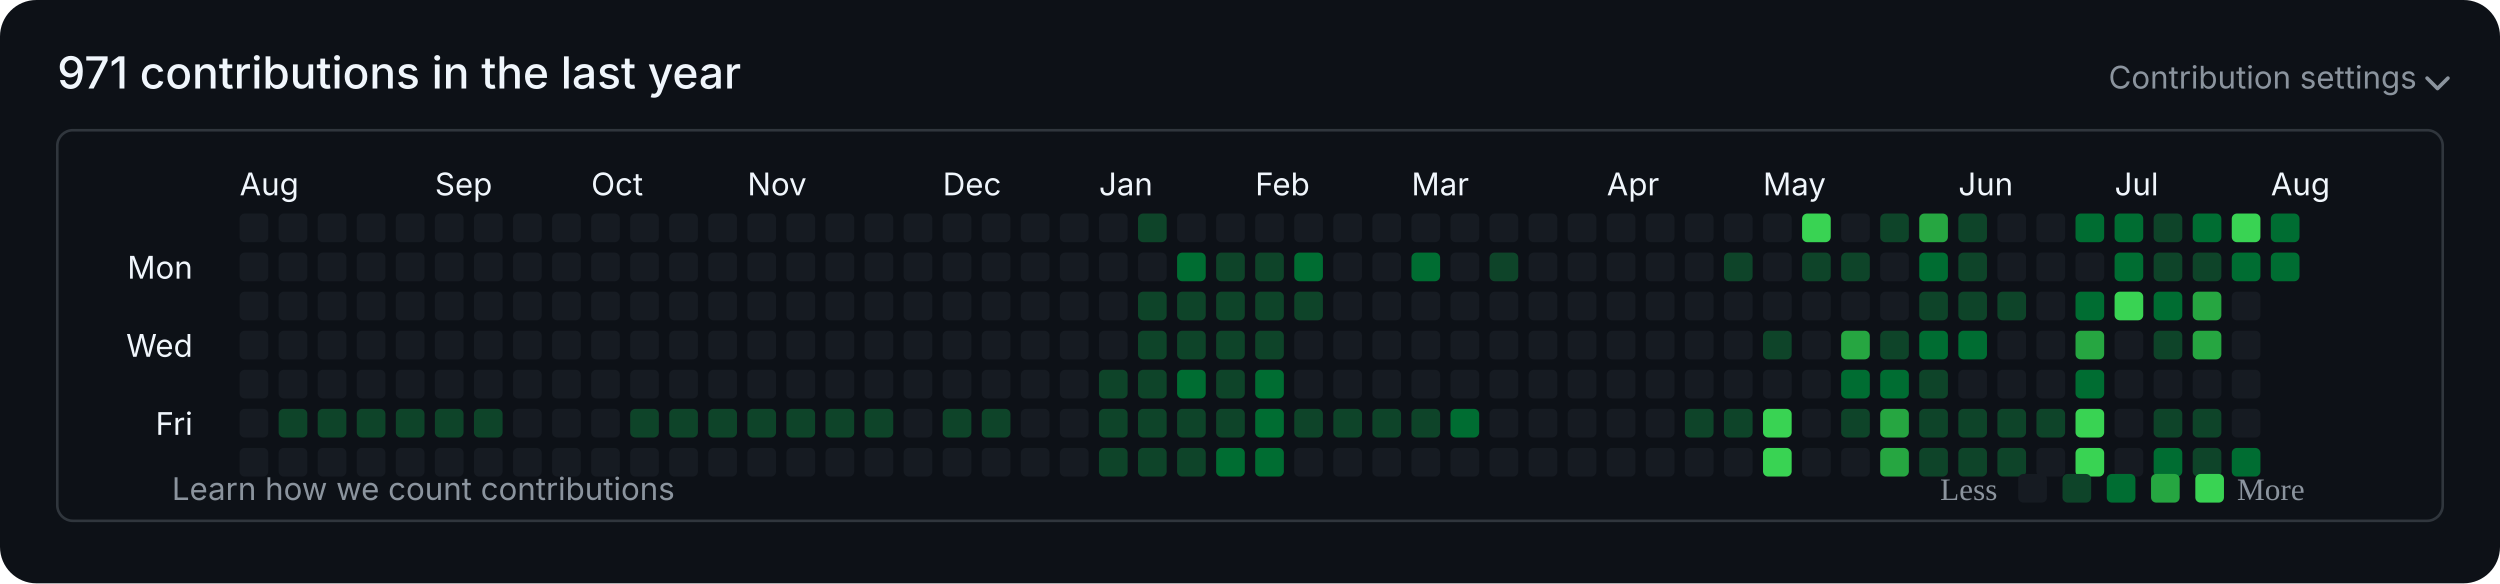
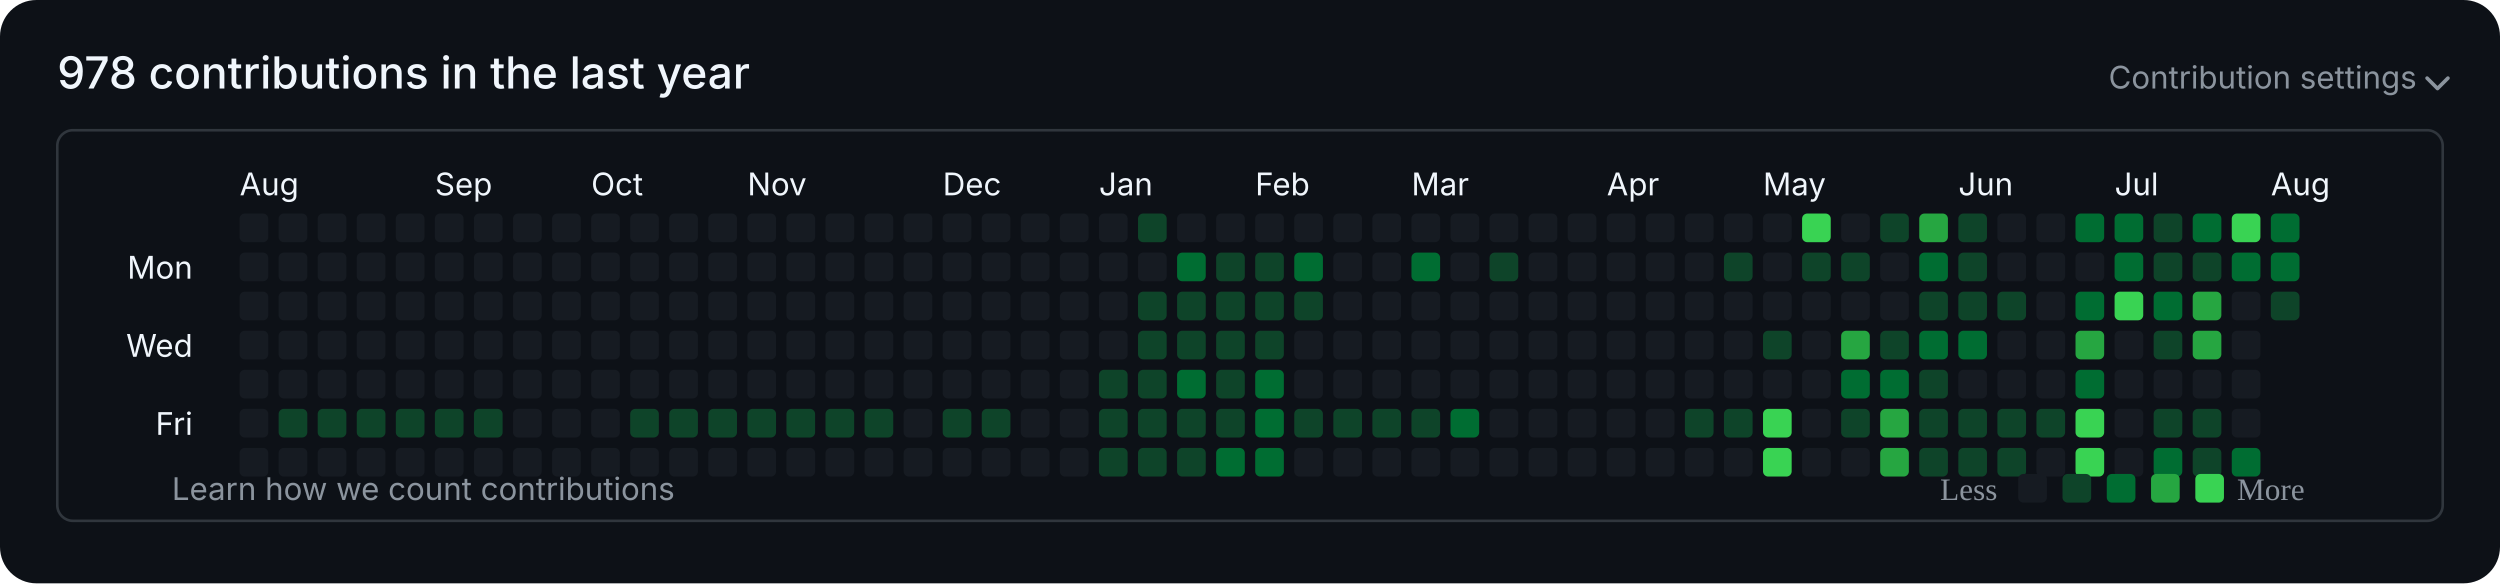
<svg xmlns="http://www.w3.org/2000/svg" width="1200" height="280" viewBox="0 0 960 224" fill="none" role="img" aria-label="AleksZyro GitHub contribution calendar">
  <style>
    .title { font: 500 17px -apple-system, BlinkMacSystemFont, 'Segoe UI', sans-serif; fill: #f0f6fc; }
    .month-label, .weekday-label, .legend, .hint { font: 400 12px -apple-system, BlinkMacSystemFont, 'Segoe UI', sans-serif; fill: #f0f6fc; }
    .hint, .legend-muted { fill: #8b949e; }
    .day-cell { shape-rendering: geometricPrecision; }
  </style>
  <rect width="960" height="224" rx="14" fill="#0d1117" />
-   <text x="22" y="34" class="title">971 contributions in the last year</text>
+   <text x="22" y="34" class="title">978 contributions in the last year</text>
  <text x="928" y="34" class="hint" text-anchor="end">Contribution settings</text>
  <path d="M 932 30 l 4 4 l 4 -4" stroke="#8b949e" stroke-width="1.4" fill="none" stroke-linecap="round" stroke-linejoin="round" />
  <rect x="22" y="50" width="916" height="150" rx="6" fill="none" stroke="#30363d" />
  <text x="92" y="75" class="month-label">Aug</text>
  <text x="167" y="75" class="month-label">Sep</text>
  <text x="227" y="75" class="month-label">Oct</text>
  <text x="287" y="75" class="month-label">Nov</text>
  <text x="362" y="75" class="month-label">Dec</text>
  <text x="422" y="75" class="month-label">Jan</text>
  <text x="482" y="75" class="month-label">Feb</text>
  <text x="542" y="75" class="month-label">Mar</text>
  <text x="617" y="75" class="month-label">Apr</text>
  <text x="677" y="75" class="month-label">May</text>
  <text x="752" y="75" class="month-label">Jun</text>
  <text x="812" y="75" class="month-label">Jul</text>
  <text x="872" y="75" class="month-label">Aug</text>
  <text x="74" y="107" class="weekday-label" text-anchor="end">Mon</text>
  <text x="74" y="137" class="weekday-label" text-anchor="end">Wed</text>
  <text x="74" y="167" class="weekday-label" text-anchor="end">Fri</text>
  <rect class="day-cell" x="92" y="82" width="11" height="11" rx="2" fill="#161b22" />
  <rect class="day-cell" x="92" y="97" width="11" height="11" rx="2" fill="#161b22" />
  <rect class="day-cell" x="92" y="112" width="11" height="11" rx="2" fill="#161b22" />
  <rect class="day-cell" x="92" y="127" width="11" height="11" rx="2" fill="#161b22" />
  <rect class="day-cell" x="92" y="142" width="11" height="11" rx="2" fill="#161b22" />
  <rect class="day-cell" x="92" y="157" width="11" height="11" rx="2" fill="#161b22" />
  <rect class="day-cell" x="92" y="172" width="11" height="11" rx="2" fill="#161b22" />
  <rect class="day-cell" x="107" y="82" width="11" height="11" rx="2" fill="#161b22" />
  <rect class="day-cell" x="107" y="97" width="11" height="11" rx="2" fill="#161b22" />
  <rect class="day-cell" x="107" y="112" width="11" height="11" rx="2" fill="#161b22" />
  <rect class="day-cell" x="107" y="127" width="11" height="11" rx="2" fill="#161b22" />
  <rect class="day-cell" x="107" y="142" width="11" height="11" rx="2" fill="#161b22" />
  <rect class="day-cell" x="107" y="157" width="11" height="11" rx="2" fill="#0e4429" />
  <rect class="day-cell" x="107" y="172" width="11" height="11" rx="2" fill="#161b22" />
  <rect class="day-cell" x="122" y="82" width="11" height="11" rx="2" fill="#161b22" />
  <rect class="day-cell" x="122" y="97" width="11" height="11" rx="2" fill="#161b22" />
  <rect class="day-cell" x="122" y="112" width="11" height="11" rx="2" fill="#161b22" />
  <rect class="day-cell" x="122" y="127" width="11" height="11" rx="2" fill="#161b22" />
  <rect class="day-cell" x="122" y="142" width="11" height="11" rx="2" fill="#161b22" />
  <rect class="day-cell" x="122" y="157" width="11" height="11" rx="2" fill="#0e4429" />
  <rect class="day-cell" x="122" y="172" width="11" height="11" rx="2" fill="#161b22" />
  <rect class="day-cell" x="137" y="82" width="11" height="11" rx="2" fill="#161b22" />
  <rect class="day-cell" x="137" y="97" width="11" height="11" rx="2" fill="#161b22" />
  <rect class="day-cell" x="137" y="112" width="11" height="11" rx="2" fill="#161b22" />
  <rect class="day-cell" x="137" y="127" width="11" height="11" rx="2" fill="#161b22" />
  <rect class="day-cell" x="137" y="142" width="11" height="11" rx="2" fill="#161b22" />
  <rect class="day-cell" x="137" y="157" width="11" height="11" rx="2" fill="#0e4429" />
  <rect class="day-cell" x="137" y="172" width="11" height="11" rx="2" fill="#161b22" />
  <rect class="day-cell" x="152" y="82" width="11" height="11" rx="2" fill="#161b22" />
  <rect class="day-cell" x="152" y="97" width="11" height="11" rx="2" fill="#161b22" />
  <rect class="day-cell" x="152" y="112" width="11" height="11" rx="2" fill="#161b22" />
  <rect class="day-cell" x="152" y="127" width="11" height="11" rx="2" fill="#161b22" />
  <rect class="day-cell" x="152" y="142" width="11" height="11" rx="2" fill="#161b22" />
  <rect class="day-cell" x="152" y="157" width="11" height="11" rx="2" fill="#0e4429" />
  <rect class="day-cell" x="152" y="172" width="11" height="11" rx="2" fill="#161b22" />
  <rect class="day-cell" x="167" y="82" width="11" height="11" rx="2" fill="#161b22" />
  <rect class="day-cell" x="167" y="97" width="11" height="11" rx="2" fill="#161b22" />
  <rect class="day-cell" x="167" y="112" width="11" height="11" rx="2" fill="#161b22" />
  <rect class="day-cell" x="167" y="127" width="11" height="11" rx="2" fill="#161b22" />
  <rect class="day-cell" x="167" y="142" width="11" height="11" rx="2" fill="#161b22" />
  <rect class="day-cell" x="167" y="157" width="11" height="11" rx="2" fill="#0e4429" />
  <rect class="day-cell" x="167" y="172" width="11" height="11" rx="2" fill="#161b22" />
  <rect class="day-cell" x="182" y="82" width="11" height="11" rx="2" fill="#161b22" />
  <rect class="day-cell" x="182" y="97" width="11" height="11" rx="2" fill="#161b22" />
  <rect class="day-cell" x="182" y="112" width="11" height="11" rx="2" fill="#161b22" />
  <rect class="day-cell" x="182" y="127" width="11" height="11" rx="2" fill="#161b22" />
  <rect class="day-cell" x="182" y="142" width="11" height="11" rx="2" fill="#161b22" />
  <rect class="day-cell" x="182" y="157" width="11" height="11" rx="2" fill="#0e4429" />
  <rect class="day-cell" x="182" y="172" width="11" height="11" rx="2" fill="#161b22" />
  <rect class="day-cell" x="197" y="82" width="11" height="11" rx="2" fill="#161b22" />
  <rect class="day-cell" x="197" y="97" width="11" height="11" rx="2" fill="#161b22" />
  <rect class="day-cell" x="197" y="112" width="11" height="11" rx="2" fill="#161b22" />
  <rect class="day-cell" x="197" y="127" width="11" height="11" rx="2" fill="#161b22" />
  <rect class="day-cell" x="197" y="142" width="11" height="11" rx="2" fill="#161b22" />
  <rect class="day-cell" x="197" y="157" width="11" height="11" rx="2" fill="#161b22" />
  <rect class="day-cell" x="197" y="172" width="11" height="11" rx="2" fill="#161b22" />
  <rect class="day-cell" x="212" y="82" width="11" height="11" rx="2" fill="#161b22" />
  <rect class="day-cell" x="212" y="97" width="11" height="11" rx="2" fill="#161b22" />
  <rect class="day-cell" x="212" y="112" width="11" height="11" rx="2" fill="#161b22" />
  <rect class="day-cell" x="212" y="127" width="11" height="11" rx="2" fill="#161b22" />
  <rect class="day-cell" x="212" y="142" width="11" height="11" rx="2" fill="#161b22" />
  <rect class="day-cell" x="212" y="157" width="11" height="11" rx="2" fill="#161b22" />
  <rect class="day-cell" x="212" y="172" width="11" height="11" rx="2" fill="#161b22" />
  <rect class="day-cell" x="227" y="82" width="11" height="11" rx="2" fill="#161b22" />
  <rect class="day-cell" x="227" y="97" width="11" height="11" rx="2" fill="#161b22" />
  <rect class="day-cell" x="227" y="112" width="11" height="11" rx="2" fill="#161b22" />
  <rect class="day-cell" x="227" y="127" width="11" height="11" rx="2" fill="#161b22" />
  <rect class="day-cell" x="227" y="142" width="11" height="11" rx="2" fill="#161b22" />
  <rect class="day-cell" x="227" y="157" width="11" height="11" rx="2" fill="#161b22" />
  <rect class="day-cell" x="227" y="172" width="11" height="11" rx="2" fill="#161b22" />
  <rect class="day-cell" x="242" y="82" width="11" height="11" rx="2" fill="#161b22" />
  <rect class="day-cell" x="242" y="97" width="11" height="11" rx="2" fill="#161b22" />
  <rect class="day-cell" x="242" y="112" width="11" height="11" rx="2" fill="#161b22" />
  <rect class="day-cell" x="242" y="127" width="11" height="11" rx="2" fill="#161b22" />
  <rect class="day-cell" x="242" y="142" width="11" height="11" rx="2" fill="#161b22" />
  <rect class="day-cell" x="242" y="157" width="11" height="11" rx="2" fill="#0e4429" />
  <rect class="day-cell" x="242" y="172" width="11" height="11" rx="2" fill="#161b22" />
  <rect class="day-cell" x="257" y="82" width="11" height="11" rx="2" fill="#161b22" />
  <rect class="day-cell" x="257" y="97" width="11" height="11" rx="2" fill="#161b22" />
  <rect class="day-cell" x="257" y="112" width="11" height="11" rx="2" fill="#161b22" />
  <rect class="day-cell" x="257" y="127" width="11" height="11" rx="2" fill="#161b22" />
  <rect class="day-cell" x="257" y="142" width="11" height="11" rx="2" fill="#161b22" />
  <rect class="day-cell" x="257" y="157" width="11" height="11" rx="2" fill="#0e4429" />
  <rect class="day-cell" x="257" y="172" width="11" height="11" rx="2" fill="#161b22" />
  <rect class="day-cell" x="272" y="82" width="11" height="11" rx="2" fill="#161b22" />
  <rect class="day-cell" x="272" y="97" width="11" height="11" rx="2" fill="#161b22" />
  <rect class="day-cell" x="272" y="112" width="11" height="11" rx="2" fill="#161b22" />
  <rect class="day-cell" x="272" y="127" width="11" height="11" rx="2" fill="#161b22" />
  <rect class="day-cell" x="272" y="142" width="11" height="11" rx="2" fill="#161b22" />
  <rect class="day-cell" x="272" y="157" width="11" height="11" rx="2" fill="#0e4429" />
  <rect class="day-cell" x="272" y="172" width="11" height="11" rx="2" fill="#161b22" />
  <rect class="day-cell" x="287" y="82" width="11" height="11" rx="2" fill="#161b22" />
  <rect class="day-cell" x="287" y="97" width="11" height="11" rx="2" fill="#161b22" />
  <rect class="day-cell" x="287" y="112" width="11" height="11" rx="2" fill="#161b22" />
  <rect class="day-cell" x="287" y="127" width="11" height="11" rx="2" fill="#161b22" />
  <rect class="day-cell" x="287" y="142" width="11" height="11" rx="2" fill="#161b22" />
  <rect class="day-cell" x="287" y="157" width="11" height="11" rx="2" fill="#0e4429" />
  <rect class="day-cell" x="287" y="172" width="11" height="11" rx="2" fill="#161b22" />
  <rect class="day-cell" x="302" y="82" width="11" height="11" rx="2" fill="#161b22" />
  <rect class="day-cell" x="302" y="97" width="11" height="11" rx="2" fill="#161b22" />
  <rect class="day-cell" x="302" y="112" width="11" height="11" rx="2" fill="#161b22" />
  <rect class="day-cell" x="302" y="127" width="11" height="11" rx="2" fill="#161b22" />
  <rect class="day-cell" x="302" y="142" width="11" height="11" rx="2" fill="#161b22" />
  <rect class="day-cell" x="302" y="157" width="11" height="11" rx="2" fill="#0e4429" />
  <rect class="day-cell" x="302" y="172" width="11" height="11" rx="2" fill="#161b22" />
  <rect class="day-cell" x="317" y="82" width="11" height="11" rx="2" fill="#161b22" />
  <rect class="day-cell" x="317" y="97" width="11" height="11" rx="2" fill="#161b22" />
  <rect class="day-cell" x="317" y="112" width="11" height="11" rx="2" fill="#161b22" />
  <rect class="day-cell" x="317" y="127" width="11" height="11" rx="2" fill="#161b22" />
  <rect class="day-cell" x="317" y="142" width="11" height="11" rx="2" fill="#161b22" />
  <rect class="day-cell" x="317" y="157" width="11" height="11" rx="2" fill="#0e4429" />
  <rect class="day-cell" x="317" y="172" width="11" height="11" rx="2" fill="#161b22" />
  <rect class="day-cell" x="332" y="82" width="11" height="11" rx="2" fill="#161b22" />
  <rect class="day-cell" x="332" y="97" width="11" height="11" rx="2" fill="#161b22" />
  <rect class="day-cell" x="332" y="112" width="11" height="11" rx="2" fill="#161b22" />
  <rect class="day-cell" x="332" y="127" width="11" height="11" rx="2" fill="#161b22" />
  <rect class="day-cell" x="332" y="142" width="11" height="11" rx="2" fill="#161b22" />
  <rect class="day-cell" x="332" y="157" width="11" height="11" rx="2" fill="#0e4429" />
  <rect class="day-cell" x="332" y="172" width="11" height="11" rx="2" fill="#161b22" />
  <rect class="day-cell" x="347" y="82" width="11" height="11" rx="2" fill="#161b22" />
  <rect class="day-cell" x="347" y="97" width="11" height="11" rx="2" fill="#161b22" />
  <rect class="day-cell" x="347" y="112" width="11" height="11" rx="2" fill="#161b22" />
  <rect class="day-cell" x="347" y="127" width="11" height="11" rx="2" fill="#161b22" />
  <rect class="day-cell" x="347" y="142" width="11" height="11" rx="2" fill="#161b22" />
  <rect class="day-cell" x="347" y="157" width="11" height="11" rx="2" fill="#161b22" />
  <rect class="day-cell" x="347" y="172" width="11" height="11" rx="2" fill="#161b22" />
  <rect class="day-cell" x="362" y="82" width="11" height="11" rx="2" fill="#161b22" />
  <rect class="day-cell" x="362" y="97" width="11" height="11" rx="2" fill="#161b22" />
  <rect class="day-cell" x="362" y="112" width="11" height="11" rx="2" fill="#161b22" />
  <rect class="day-cell" x="362" y="127" width="11" height="11" rx="2" fill="#161b22" />
  <rect class="day-cell" x="362" y="142" width="11" height="11" rx="2" fill="#161b22" />
  <rect class="day-cell" x="362" y="157" width="11" height="11" rx="2" fill="#0e4429" />
  <rect class="day-cell" x="362" y="172" width="11" height="11" rx="2" fill="#161b22" />
  <rect class="day-cell" x="377" y="82" width="11" height="11" rx="2" fill="#161b22" />
  <rect class="day-cell" x="377" y="97" width="11" height="11" rx="2" fill="#161b22" />
  <rect class="day-cell" x="377" y="112" width="11" height="11" rx="2" fill="#161b22" />
  <rect class="day-cell" x="377" y="127" width="11" height="11" rx="2" fill="#161b22" />
  <rect class="day-cell" x="377" y="142" width="11" height="11" rx="2" fill="#161b22" />
  <rect class="day-cell" x="377" y="157" width="11" height="11" rx="2" fill="#0e4429" />
  <rect class="day-cell" x="377" y="172" width="11" height="11" rx="2" fill="#161b22" />
  <rect class="day-cell" x="392" y="82" width="11" height="11" rx="2" fill="#161b22" />
  <rect class="day-cell" x="392" y="97" width="11" height="11" rx="2" fill="#161b22" />
  <rect class="day-cell" x="392" y="112" width="11" height="11" rx="2" fill="#161b22" />
  <rect class="day-cell" x="392" y="127" width="11" height="11" rx="2" fill="#161b22" />
  <rect class="day-cell" x="392" y="142" width="11" height="11" rx="2" fill="#161b22" />
  <rect class="day-cell" x="392" y="157" width="11" height="11" rx="2" fill="#161b22" />
  <rect class="day-cell" x="392" y="172" width="11" height="11" rx="2" fill="#161b22" />
  <rect class="day-cell" x="407" y="82" width="11" height="11" rx="2" fill="#161b22" />
  <rect class="day-cell" x="407" y="97" width="11" height="11" rx="2" fill="#161b22" />
  <rect class="day-cell" x="407" y="112" width="11" height="11" rx="2" fill="#161b22" />
  <rect class="day-cell" x="407" y="127" width="11" height="11" rx="2" fill="#161b22" />
  <rect class="day-cell" x="407" y="142" width="11" height="11" rx="2" fill="#161b22" />
  <rect class="day-cell" x="407" y="157" width="11" height="11" rx="2" fill="#161b22" />
  <rect class="day-cell" x="407" y="172" width="11" height="11" rx="2" fill="#161b22" />
  <rect class="day-cell" x="422" y="82" width="11" height="11" rx="2" fill="#161b22" />
  <rect class="day-cell" x="422" y="97" width="11" height="11" rx="2" fill="#161b22" />
  <rect class="day-cell" x="422" y="112" width="11" height="11" rx="2" fill="#161b22" />
  <rect class="day-cell" x="422" y="127" width="11" height="11" rx="2" fill="#161b22" />
  <rect class="day-cell" x="422" y="142" width="11" height="11" rx="2" fill="#0e4429" />
  <rect class="day-cell" x="422" y="157" width="11" height="11" rx="2" fill="#0e4429" />
  <rect class="day-cell" x="422" y="172" width="11" height="11" rx="2" fill="#0e4429" />
  <rect class="day-cell" x="437" y="82" width="11" height="11" rx="2" fill="#0e4429" />
  <rect class="day-cell" x="437" y="97" width="11" height="11" rx="2" fill="#161b22" />
  <rect class="day-cell" x="437" y="112" width="11" height="11" rx="2" fill="#0e4429" />
  <rect class="day-cell" x="437" y="127" width="11" height="11" rx="2" fill="#0e4429" />
  <rect class="day-cell" x="437" y="142" width="11" height="11" rx="2" fill="#0e4429" />
  <rect class="day-cell" x="437" y="157" width="11" height="11" rx="2" fill="#0e4429" />
  <rect class="day-cell" x="437" y="172" width="11" height="11" rx="2" fill="#0e4429" />
  <rect class="day-cell" x="452" y="82" width="11" height="11" rx="2" fill="#161b22" />
  <rect class="day-cell" x="452" y="97" width="11" height="11" rx="2" fill="#006d32" />
  <rect class="day-cell" x="452" y="112" width="11" height="11" rx="2" fill="#0e4429" />
  <rect class="day-cell" x="452" y="127" width="11" height="11" rx="2" fill="#0e4429" />
  <rect class="day-cell" x="452" y="142" width="11" height="11" rx="2" fill="#006d32" />
  <rect class="day-cell" x="452" y="157" width="11" height="11" rx="2" fill="#0e4429" />
  <rect class="day-cell" x="452" y="172" width="11" height="11" rx="2" fill="#0e4429" />
  <rect class="day-cell" x="467" y="82" width="11" height="11" rx="2" fill="#161b22" />
  <rect class="day-cell" x="467" y="97" width="11" height="11" rx="2" fill="#0e4429" />
  <rect class="day-cell" x="467" y="112" width="11" height="11" rx="2" fill="#0e4429" />
  <rect class="day-cell" x="467" y="127" width="11" height="11" rx="2" fill="#0e4429" />
  <rect class="day-cell" x="467" y="142" width="11" height="11" rx="2" fill="#0e4429" />
  <rect class="day-cell" x="467" y="157" width="11" height="11" rx="2" fill="#0e4429" />
  <rect class="day-cell" x="467" y="172" width="11" height="11" rx="2" fill="#006d32" />
  <rect class="day-cell" x="482" y="82" width="11" height="11" rx="2" fill="#161b22" />
  <rect class="day-cell" x="482" y="97" width="11" height="11" rx="2" fill="#0e4429" />
  <rect class="day-cell" x="482" y="112" width="11" height="11" rx="2" fill="#0e4429" />
  <rect class="day-cell" x="482" y="127" width="11" height="11" rx="2" fill="#0e4429" />
  <rect class="day-cell" x="482" y="142" width="11" height="11" rx="2" fill="#006d32" />
  <rect class="day-cell" x="482" y="157" width="11" height="11" rx="2" fill="#006d32" />
  <rect class="day-cell" x="482" y="172" width="11" height="11" rx="2" fill="#006d32" />
  <rect class="day-cell" x="497" y="82" width="11" height="11" rx="2" fill="#161b22" />
  <rect class="day-cell" x="497" y="97" width="11" height="11" rx="2" fill="#006d32" />
  <rect class="day-cell" x="497" y="112" width="11" height="11" rx="2" fill="#0e4429" />
  <rect class="day-cell" x="497" y="127" width="11" height="11" rx="2" fill="#161b22" />
  <rect class="day-cell" x="497" y="142" width="11" height="11" rx="2" fill="#161b22" />
  <rect class="day-cell" x="497" y="157" width="11" height="11" rx="2" fill="#0e4429" />
  <rect class="day-cell" x="497" y="172" width="11" height="11" rx="2" fill="#161b22" />
  <rect class="day-cell" x="512" y="82" width="11" height="11" rx="2" fill="#161b22" />
  <rect class="day-cell" x="512" y="97" width="11" height="11" rx="2" fill="#161b22" />
  <rect class="day-cell" x="512" y="112" width="11" height="11" rx="2" fill="#161b22" />
  <rect class="day-cell" x="512" y="127" width="11" height="11" rx="2" fill="#161b22" />
  <rect class="day-cell" x="512" y="142" width="11" height="11" rx="2" fill="#161b22" />
  <rect class="day-cell" x="512" y="157" width="11" height="11" rx="2" fill="#0e4429" />
  <rect class="day-cell" x="512" y="172" width="11" height="11" rx="2" fill="#161b22" />
  <rect class="day-cell" x="527" y="82" width="11" height="11" rx="2" fill="#161b22" />
  <rect class="day-cell" x="527" y="97" width="11" height="11" rx="2" fill="#161b22" />
  <rect class="day-cell" x="527" y="112" width="11" height="11" rx="2" fill="#161b22" />
  <rect class="day-cell" x="527" y="127" width="11" height="11" rx="2" fill="#161b22" />
  <rect class="day-cell" x="527" y="142" width="11" height="11" rx="2" fill="#161b22" />
  <rect class="day-cell" x="527" y="157" width="11" height="11" rx="2" fill="#0e4429" />
  <rect class="day-cell" x="527" y="172" width="11" height="11" rx="2" fill="#161b22" />
  <rect class="day-cell" x="542" y="82" width="11" height="11" rx="2" fill="#161b22" />
  <rect class="day-cell" x="542" y="97" width="11" height="11" rx="2" fill="#006d32" />
  <rect class="day-cell" x="542" y="112" width="11" height="11" rx="2" fill="#161b22" />
  <rect class="day-cell" x="542" y="127" width="11" height="11" rx="2" fill="#161b22" />
  <rect class="day-cell" x="542" y="142" width="11" height="11" rx="2" fill="#161b22" />
  <rect class="day-cell" x="542" y="157" width="11" height="11" rx="2" fill="#0e4429" />
  <rect class="day-cell" x="542" y="172" width="11" height="11" rx="2" fill="#161b22" />
  <rect class="day-cell" x="557" y="82" width="11" height="11" rx="2" fill="#161b22" />
  <rect class="day-cell" x="557" y="97" width="11" height="11" rx="2" fill="#161b22" />
  <rect class="day-cell" x="557" y="112" width="11" height="11" rx="2" fill="#161b22" />
  <rect class="day-cell" x="557" y="127" width="11" height="11" rx="2" fill="#161b22" />
  <rect class="day-cell" x="557" y="142" width="11" height="11" rx="2" fill="#161b22" />
  <rect class="day-cell" x="557" y="157" width="11" height="11" rx="2" fill="#006d32" />
  <rect class="day-cell" x="557" y="172" width="11" height="11" rx="2" fill="#161b22" />
  <rect class="day-cell" x="572" y="82" width="11" height="11" rx="2" fill="#161b22" />
  <rect class="day-cell" x="572" y="97" width="11" height="11" rx="2" fill="#0e4429" />
  <rect class="day-cell" x="572" y="112" width="11" height="11" rx="2" fill="#161b22" />
  <rect class="day-cell" x="572" y="127" width="11" height="11" rx="2" fill="#161b22" />
  <rect class="day-cell" x="572" y="142" width="11" height="11" rx="2" fill="#161b22" />
  <rect class="day-cell" x="572" y="157" width="11" height="11" rx="2" fill="#161b22" />
  <rect class="day-cell" x="572" y="172" width="11" height="11" rx="2" fill="#161b22" />
  <rect class="day-cell" x="587" y="82" width="11" height="11" rx="2" fill="#161b22" />
  <rect class="day-cell" x="587" y="97" width="11" height="11" rx="2" fill="#161b22" />
  <rect class="day-cell" x="587" y="112" width="11" height="11" rx="2" fill="#161b22" />
  <rect class="day-cell" x="587" y="127" width="11" height="11" rx="2" fill="#161b22" />
  <rect class="day-cell" x="587" y="142" width="11" height="11" rx="2" fill="#161b22" />
  <rect class="day-cell" x="587" y="157" width="11" height="11" rx="2" fill="#161b22" />
  <rect class="day-cell" x="587" y="172" width="11" height="11" rx="2" fill="#161b22" />
  <rect class="day-cell" x="602" y="82" width="11" height="11" rx="2" fill="#161b22" />
  <rect class="day-cell" x="602" y="97" width="11" height="11" rx="2" fill="#161b22" />
  <rect class="day-cell" x="602" y="112" width="11" height="11" rx="2" fill="#161b22" />
  <rect class="day-cell" x="602" y="127" width="11" height="11" rx="2" fill="#161b22" />
  <rect class="day-cell" x="602" y="142" width="11" height="11" rx="2" fill="#161b22" />
  <rect class="day-cell" x="602" y="157" width="11" height="11" rx="2" fill="#161b22" />
  <rect class="day-cell" x="602" y="172" width="11" height="11" rx="2" fill="#161b22" />
  <rect class="day-cell" x="617" y="82" width="11" height="11" rx="2" fill="#161b22" />
  <rect class="day-cell" x="617" y="97" width="11" height="11" rx="2" fill="#161b22" />
  <rect class="day-cell" x="617" y="112" width="11" height="11" rx="2" fill="#161b22" />
  <rect class="day-cell" x="617" y="127" width="11" height="11" rx="2" fill="#161b22" />
  <rect class="day-cell" x="617" y="142" width="11" height="11" rx="2" fill="#161b22" />
  <rect class="day-cell" x="617" y="157" width="11" height="11" rx="2" fill="#161b22" />
  <rect class="day-cell" x="617" y="172" width="11" height="11" rx="2" fill="#161b22" />
  <rect class="day-cell" x="632" y="82" width="11" height="11" rx="2" fill="#161b22" />
  <rect class="day-cell" x="632" y="97" width="11" height="11" rx="2" fill="#161b22" />
  <rect class="day-cell" x="632" y="112" width="11" height="11" rx="2" fill="#161b22" />
  <rect class="day-cell" x="632" y="127" width="11" height="11" rx="2" fill="#161b22" />
  <rect class="day-cell" x="632" y="142" width="11" height="11" rx="2" fill="#161b22" />
  <rect class="day-cell" x="632" y="157" width="11" height="11" rx="2" fill="#161b22" />
  <rect class="day-cell" x="632" y="172" width="11" height="11" rx="2" fill="#161b22" />
  <rect class="day-cell" x="647" y="82" width="11" height="11" rx="2" fill="#161b22" />
  <rect class="day-cell" x="647" y="97" width="11" height="11" rx="2" fill="#161b22" />
  <rect class="day-cell" x="647" y="112" width="11" height="11" rx="2" fill="#161b22" />
  <rect class="day-cell" x="647" y="127" width="11" height="11" rx="2" fill="#161b22" />
  <rect class="day-cell" x="647" y="142" width="11" height="11" rx="2" fill="#161b22" />
  <rect class="day-cell" x="647" y="157" width="11" height="11" rx="2" fill="#0e4429" />
  <rect class="day-cell" x="647" y="172" width="11" height="11" rx="2" fill="#161b22" />
  <rect class="day-cell" x="662" y="82" width="11" height="11" rx="2" fill="#161b22" />
  <rect class="day-cell" x="662" y="97" width="11" height="11" rx="2" fill="#0e4429" />
  <rect class="day-cell" x="662" y="112" width="11" height="11" rx="2" fill="#161b22" />
  <rect class="day-cell" x="662" y="127" width="11" height="11" rx="2" fill="#161b22" />
  <rect class="day-cell" x="662" y="142" width="11" height="11" rx="2" fill="#161b22" />
  <rect class="day-cell" x="662" y="157" width="11" height="11" rx="2" fill="#0e4429" />
  <rect class="day-cell" x="662" y="172" width="11" height="11" rx="2" fill="#161b22" />
  <rect class="day-cell" x="677" y="82" width="11" height="11" rx="2" fill="#161b22" />
  <rect class="day-cell" x="677" y="97" width="11" height="11" rx="2" fill="#161b22" />
  <rect class="day-cell" x="677" y="112" width="11" height="11" rx="2" fill="#161b22" />
  <rect class="day-cell" x="677" y="127" width="11" height="11" rx="2" fill="#0e4429" />
  <rect class="day-cell" x="677" y="142" width="11" height="11" rx="2" fill="#161b22" />
  <rect class="day-cell" x="677" y="157" width="11" height="11" rx="2" fill="#39d353" />
  <rect class="day-cell" x="677" y="172" width="11" height="11" rx="2" fill="#39d353" />
  <rect class="day-cell" x="692" y="82" width="11" height="11" rx="2" fill="#39d353" />
  <rect class="day-cell" x="692" y="97" width="11" height="11" rx="2" fill="#0e4429" />
  <rect class="day-cell" x="692" y="112" width="11" height="11" rx="2" fill="#161b22" />
  <rect class="day-cell" x="692" y="127" width="11" height="11" rx="2" fill="#161b22" />
  <rect class="day-cell" x="692" y="142" width="11" height="11" rx="2" fill="#161b22" />
  <rect class="day-cell" x="692" y="157" width="11" height="11" rx="2" fill="#161b22" />
  <rect class="day-cell" x="692" y="172" width="11" height="11" rx="2" fill="#161b22" />
  <rect class="day-cell" x="707" y="82" width="11" height="11" rx="2" fill="#161b22" />
  <rect class="day-cell" x="707" y="97" width="11" height="11" rx="2" fill="#0e4429" />
  <rect class="day-cell" x="707" y="112" width="11" height="11" rx="2" fill="#161b22" />
  <rect class="day-cell" x="707" y="127" width="11" height="11" rx="2" fill="#26a641" />
  <rect class="day-cell" x="707" y="142" width="11" height="11" rx="2" fill="#006d32" />
  <rect class="day-cell" x="707" y="157" width="11" height="11" rx="2" fill="#0e4429" />
  <rect class="day-cell" x="707" y="172" width="11" height="11" rx="2" fill="#161b22" />
  <rect class="day-cell" x="722" y="82" width="11" height="11" rx="2" fill="#0e4429" />
  <rect class="day-cell" x="722" y="97" width="11" height="11" rx="2" fill="#161b22" />
  <rect class="day-cell" x="722" y="112" width="11" height="11" rx="2" fill="#161b22" />
  <rect class="day-cell" x="722" y="127" width="11" height="11" rx="2" fill="#0e4429" />
  <rect class="day-cell" x="722" y="142" width="11" height="11" rx="2" fill="#006d32" />
  <rect class="day-cell" x="722" y="157" width="11" height="11" rx="2" fill="#26a641" />
  <rect class="day-cell" x="722" y="172" width="11" height="11" rx="2" fill="#26a641" />
  <rect class="day-cell" x="737" y="82" width="11" height="11" rx="2" fill="#26a641" />
  <rect class="day-cell" x="737" y="97" width="11" height="11" rx="2" fill="#006d32" />
  <rect class="day-cell" x="737" y="112" width="11" height="11" rx="2" fill="#0e4429" />
  <rect class="day-cell" x="737" y="127" width="11" height="11" rx="2" fill="#006d32" />
  <rect class="day-cell" x="737" y="142" width="11" height="11" rx="2" fill="#0e4429" />
  <rect class="day-cell" x="737" y="157" width="11" height="11" rx="2" fill="#0e4429" />
  <rect class="day-cell" x="737" y="172" width="11" height="11" rx="2" fill="#0e4429" />
  <rect class="day-cell" x="752" y="82" width="11" height="11" rx="2" fill="#0e4429" />
  <rect class="day-cell" x="752" y="97" width="11" height="11" rx="2" fill="#0e4429" />
  <rect class="day-cell" x="752" y="112" width="11" height="11" rx="2" fill="#0e4429" />
  <rect class="day-cell" x="752" y="127" width="11" height="11" rx="2" fill="#006d32" />
  <rect class="day-cell" x="752" y="142" width="11" height="11" rx="2" fill="#161b22" />
  <rect class="day-cell" x="752" y="157" width="11" height="11" rx="2" fill="#0e4429" />
  <rect class="day-cell" x="752" y="172" width="11" height="11" rx="2" fill="#0e4429" />
  <rect class="day-cell" x="767" y="82" width="11" height="11" rx="2" fill="#161b22" />
  <rect class="day-cell" x="767" y="97" width="11" height="11" rx="2" fill="#161b22" />
  <rect class="day-cell" x="767" y="112" width="11" height="11" rx="2" fill="#0e4429" />
  <rect class="day-cell" x="767" y="127" width="11" height="11" rx="2" fill="#161b22" />
  <rect class="day-cell" x="767" y="142" width="11" height="11" rx="2" fill="#161b22" />
  <rect class="day-cell" x="767" y="157" width="11" height="11" rx="2" fill="#0e4429" />
  <rect class="day-cell" x="767" y="172" width="11" height="11" rx="2" fill="#0e4429" />
  <rect class="day-cell" x="782" y="82" width="11" height="11" rx="2" fill="#161b22" />
  <rect class="day-cell" x="782" y="97" width="11" height="11" rx="2" fill="#161b22" />
  <rect class="day-cell" x="782" y="112" width="11" height="11" rx="2" fill="#161b22" />
  <rect class="day-cell" x="782" y="127" width="11" height="11" rx="2" fill="#161b22" />
  <rect class="day-cell" x="782" y="142" width="11" height="11" rx="2" fill="#161b22" />
  <rect class="day-cell" x="782" y="157" width="11" height="11" rx="2" fill="#0e4429" />
  <rect class="day-cell" x="782" y="172" width="11" height="11" rx="2" fill="#161b22" />
  <rect class="day-cell" x="797" y="82" width="11" height="11" rx="2" fill="#006d32" />
  <rect class="day-cell" x="797" y="97" width="11" height="11" rx="2" fill="#161b22" />
  <rect class="day-cell" x="797" y="112" width="11" height="11" rx="2" fill="#006d32" />
  <rect class="day-cell" x="797" y="127" width="11" height="11" rx="2" fill="#26a641" />
  <rect class="day-cell" x="797" y="142" width="11" height="11" rx="2" fill="#006d32" />
  <rect class="day-cell" x="797" y="157" width="11" height="11" rx="2" fill="#39d353" />
  <rect class="day-cell" x="797" y="172" width="11" height="11" rx="2" fill="#39d353" />
  <rect class="day-cell" x="812" y="82" width="11" height="11" rx="2" fill="#006d32" />
  <rect class="day-cell" x="812" y="97" width="11" height="11" rx="2" fill="#006d32" />
  <rect class="day-cell" x="812" y="112" width="11" height="11" rx="2" fill="#39d353" />
  <rect class="day-cell" x="812" y="127" width="11" height="11" rx="2" fill="#161b22" />
  <rect class="day-cell" x="812" y="142" width="11" height="11" rx="2" fill="#161b22" />
  <rect class="day-cell" x="812" y="157" width="11" height="11" rx="2" fill="#161b22" />
  <rect class="day-cell" x="812" y="172" width="11" height="11" rx="2" fill="#161b22" />
  <rect class="day-cell" x="827" y="82" width="11" height="11" rx="2" fill="#0e4429" />
  <rect class="day-cell" x="827" y="97" width="11" height="11" rx="2" fill="#0e4429" />
  <rect class="day-cell" x="827" y="112" width="11" height="11" rx="2" fill="#006d32" />
  <rect class="day-cell" x="827" y="127" width="11" height="11" rx="2" fill="#0e4429" />
  <rect class="day-cell" x="827" y="142" width="11" height="11" rx="2" fill="#161b22" />
  <rect class="day-cell" x="827" y="157" width="11" height="11" rx="2" fill="#0e4429" />
  <rect class="day-cell" x="827" y="172" width="11" height="11" rx="2" fill="#006d32" />
  <rect class="day-cell" x="842" y="82" width="11" height="11" rx="2" fill="#006d32" />
  <rect class="day-cell" x="842" y="97" width="11" height="11" rx="2" fill="#0e4429" />
  <rect class="day-cell" x="842" y="112" width="11" height="11" rx="2" fill="#26a641" />
  <rect class="day-cell" x="842" y="127" width="11" height="11" rx="2" fill="#26a641" />
  <rect class="day-cell" x="842" y="142" width="11" height="11" rx="2" fill="#161b22" />
  <rect class="day-cell" x="842" y="157" width="11" height="11" rx="2" fill="#0e4429" />
  <rect class="day-cell" x="842" y="172" width="11" height="11" rx="2" fill="#0e4429" />
  <rect class="day-cell" x="857" y="82" width="11" height="11" rx="2" fill="#39d353" />
  <rect class="day-cell" x="857" y="97" width="11" height="11" rx="2" fill="#006d32" />
  <rect class="day-cell" x="857" y="112" width="11" height="11" rx="2" fill="#161b22" />
  <rect class="day-cell" x="857" y="127" width="11" height="11" rx="2" fill="#161b22" />
  <rect class="day-cell" x="857" y="142" width="11" height="11" rx="2" fill="#161b22" />
  <rect class="day-cell" x="857" y="157" width="11" height="11" rx="2" fill="#161b22" />
  <rect class="day-cell" x="857" y="172" width="11" height="11" rx="2" fill="#006d32" />
  <rect class="day-cell" x="872" y="82" width="11" height="11" rx="2" fill="#006d32" />
  <rect class="day-cell" x="872" y="97" width="11" height="11" rx="2" fill="#006d32" />
+   <rect class="day-cell" x="872" y="112" width="11" height="11" rx="2" fill="#0e4429" />
  <text x="66" y="192" class="hint">Learn how we count contributions</text>
  <text x="745" y="192" class="legend-muted">Less</text>
  <rect x="775" y="182" width="11" height="11" rx="2" fill="#161b22" />
  <rect x="792" y="182" width="11" height="11" rx="2" fill="#0e4429" />
  <rect x="809" y="182" width="11" height="11" rx="2" fill="#006d32" />
  <rect x="826" y="182" width="11" height="11" rx="2" fill="#26a641" />
  <rect x="843" y="182" width="11" height="11" rx="2" fill="#39d353" />
  <text x="859" y="192" class="legend-muted">More</text>
</svg>
